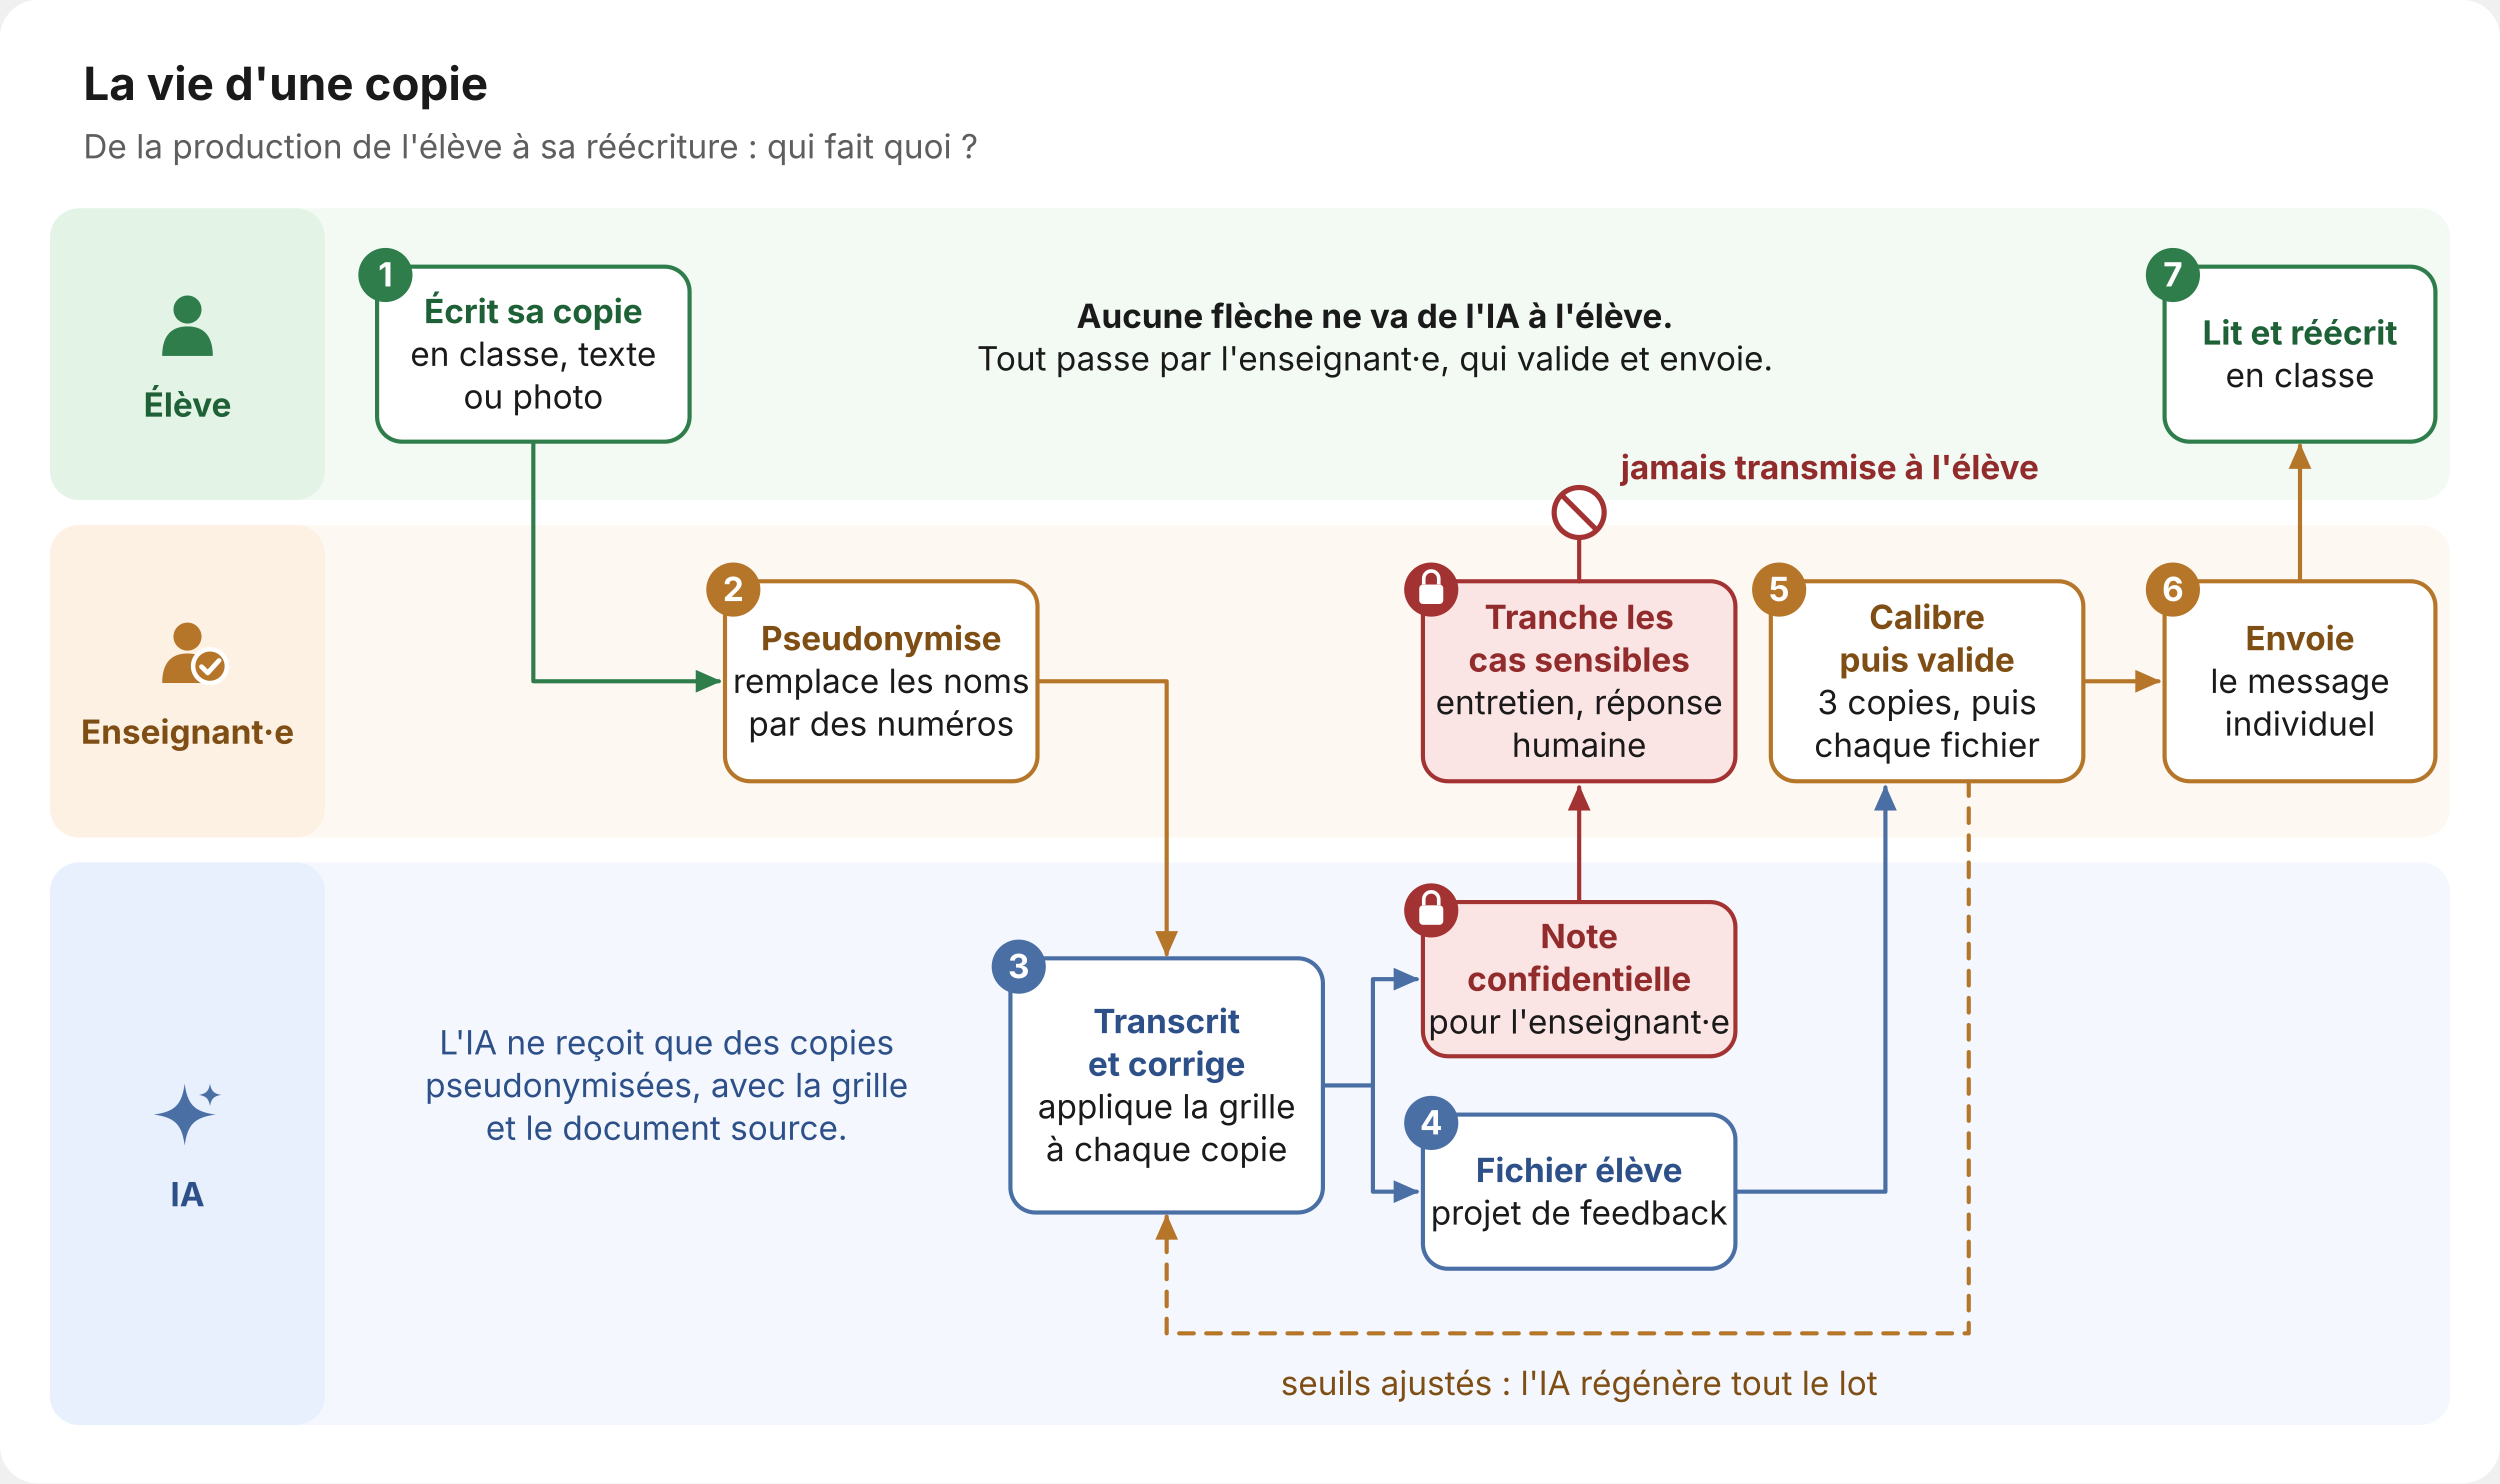
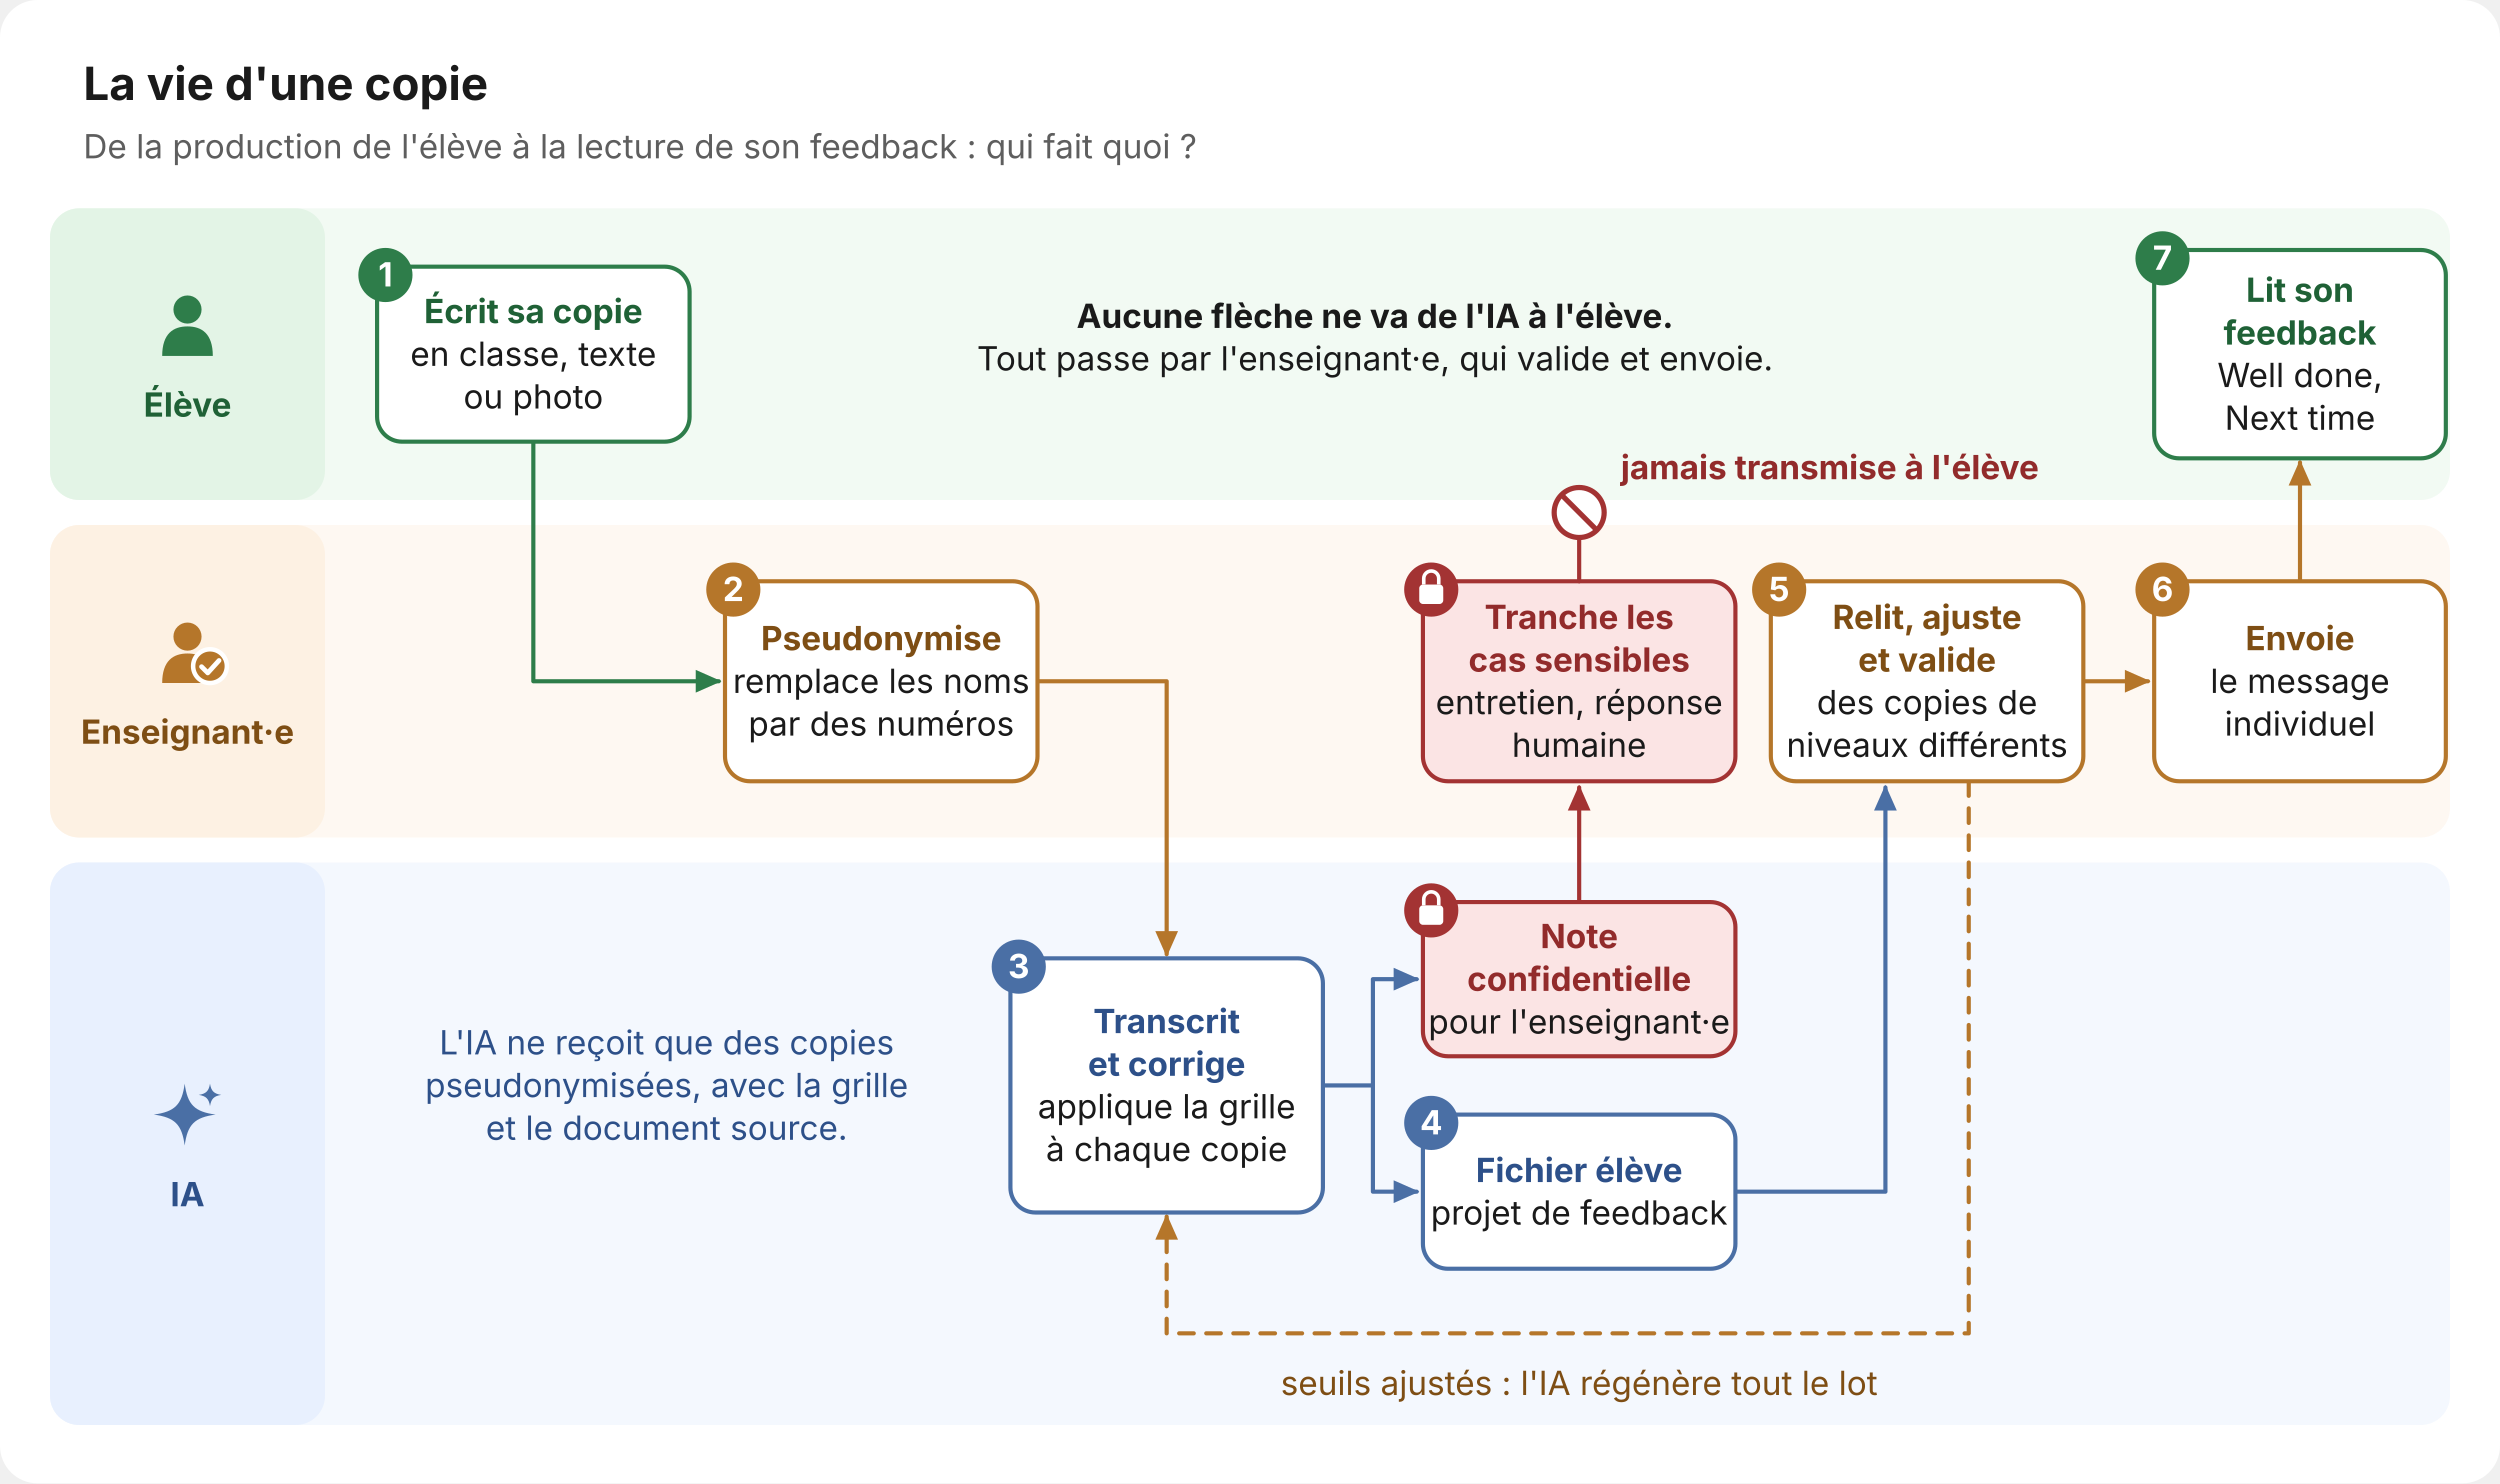
<svg xmlns="http://www.w3.org/2000/svg" viewBox="0 0 1200 712" width="1200" height="712" role="img" aria-labelledby="t d" font-family="'Inter','Segoe UI',system-ui,-apple-system,Roboto,'Helvetica Neue',Arial,sans-serif">
  <defs>
    <marker id="ah-ens" viewBox="0 0 10 10" refX="8.5" refY="5" markerWidth="6.5" markerHeight="6.5" orient="auto-start-reverse">
      <path d="M0,0.8 L9.5,5 L0,9.2 z" fill="#B5762A" />
    </marker>
    <marker id="ah-ia" viewBox="0 0 10 10" refX="8.5" refY="5" markerWidth="6.5" markerHeight="6.5" orient="auto-start-reverse">
      <path d="M0,0.8 L9.5,5 L0,9.2 z" fill="#4A6FA5" />
    </marker>
    <marker id="ah-el" viewBox="0 0 10 10" refX="8.5" refY="5" markerWidth="6.5" markerHeight="6.5" orient="auto-start-reverse">
      <path d="M0,0.8 L9.5,5 L0,9.2 z" fill="#2E7D4A" />
    </marker>
    <marker id="ah-conf" viewBox="0 0 10 10" refX="8.5" refY="5" markerWidth="6.5" markerHeight="6.5" orient="auto-start-reverse">
      <path d="M0,0.8 L9.5,5 L0,9.2 z" fill="#A33333" />
    </marker>
    <marker id="ah-line" viewBox="0 0 10 10" refX="8.5" refY="5" markerWidth="6.5" markerHeight="6.5" orient="auto-start-reverse">
      <path d="M0,0.8 L9.5,5 L0,9.2 z" fill="#8A8A8A" />
    </marker>
    <marker id="ah-ink" viewBox="0 0 10 10" refX="8.5" refY="5" markerWidth="6.5" markerHeight="6.5" orient="auto-start-reverse">
      <path d="M0,0.8 L9.5,5 L0,9.2 z" fill="#1A1A1A" />
    </marker>
    <filter id="shadow" x="-10%" y="-10%" width="120%" height="130%">
      <feDropShadow dx="0" dy="3" stdDeviation="6" flood-color="#000" flood-opacity="0.12" />
    </filter>
  </defs>
  <rect width="1200" height="712" rx="18" fill="#FFFFFF" />
  <text x="40" y="48" text-anchor="start" font-size="22" font-weight="700" fill="#1A1A1A">La vie d'une copie</text>
-   <text x="40" y="76" text-anchor="start" font-size="16" font-weight="400" fill="#5E5E5E">De la production de l'élève à sa réécriture : qui fait quoi ?</text>
+   <text x="40" y="76" text-anchor="start" font-size="16" font-weight="400" fill="#5E5E5E">De la production de l'élève à la lecture de son feedback : qui fait quoi ?</text>
  <rect x="24" y="100" width="1152" height="140" rx="14" fill="#E3F4E6" stroke="none" stroke-width="2" fill-opacity="0.45" />
  <rect x="24" y="100" width="132" height="140" rx="14" fill="#E3F4E6" stroke="none" stroke-width="2" />
  <g transform="translate(90 156) scale(1.35)">
    <circle cx="0" cy="-5.5" r="5" fill="#2E7D4A" />
    <path d="M-9,11 C-9,3 -5,0.5 0,0.5 C5,0.5 9,3 9,11 Z" fill="#2E7D4A" />
  </g>
  <text x="90" y="200" text-anchor="middle" font-size="16" font-weight="700" fill="#1F6136">Élève</text>
  <rect x="24" y="252" width="1152" height="150" rx="14" fill="#FDF1E3" stroke="none" stroke-width="2" fill-opacity="0.45" />
  <rect x="24" y="252" width="132" height="150" rx="14" fill="#FDF1E3" stroke="none" stroke-width="2" />
  <g transform="translate(90 313) scale(1.35)">
    <circle cx="0" cy="-5.5" r="5" fill="#B5762A" />
    <path d="M-9,11 C-9,3 -5,0.5 0,0.5 C5,0.5 9,3 9,11 Z" fill="#B5762A" />
  </g>
  <g transform="translate(100.8 319.75) scale(1.35)">
    <circle r="6" fill="#B5762A" stroke="#fff" stroke-width="1.6" />
    <path d="M-3,0.2 L-0.8,2.4 L3.2,-2" fill="none" stroke="#fff" stroke-width="1.7" stroke-linecap="round" stroke-linejoin="round" />
  </g>
  <text x="90" y="357" text-anchor="middle" font-size="16" font-weight="700" fill="#7E4E14">Enseignant·e</text>
  <rect x="24" y="414" width="1152" height="270" rx="14" fill="#E8F0FE" stroke="none" stroke-width="2" fill-opacity="0.45" />
  <rect x="24" y="414" width="132" height="270" rx="14" fill="#E8F0FE" stroke="none" stroke-width="2" />
  <g transform="translate(90 535) scale(1.35)">
    <path d="M-1,-11 C0,-3.5 2.5,-1 10,0 C2.5,1 0,3.5 -1,11 C-2,3.5 -4.5,1 -12,0 C-4.5,-1 -2,-3.5 -1,-11 Z" fill="#4A6FA5" />
    <path d="M8,-11 C8.4,-8.4 9.4,-7.4 12,-7 C9.4,-6.6 8.4,-5.6 8,-3 C7.6,-5.6 6.6,-6.6 4,-7 C6.6,-7.4 7.6,-8.4 8,-11 Z" fill="#4A6FA5" />
  </g>
  <text x="90" y="579" text-anchor="middle" font-size="16" font-weight="700" fill="#2D5089">IA</text>
  <path d="M256,212 V327 H345" fill="none" stroke="#2E7D4A" stroke-width="2" stroke-linecap="round" stroke-linejoin="round" marker-end="url(#ah-el)" />
  <path d="M498,327 H560 V458" fill="none" stroke="#B5762A" stroke-width="2" stroke-linecap="round" stroke-linejoin="round" marker-end="url(#ah-ens)" />
  <path d="M635,521 H659 V470 H680" fill="none" stroke="#4A6FA5" stroke-width="2" stroke-linecap="round" stroke-linejoin="round" marker-end="url(#ah-ia)" />
  <path d="M659,521 V572 H680" fill="none" stroke="#4A6FA5" stroke-width="2" stroke-linecap="round" stroke-linejoin="round" marker-end="url(#ah-ia)" />
  <path d="M758,433 V378" fill="none" stroke="#A33333" stroke-width="2" stroke-linecap="round" stroke-linejoin="round" marker-end="url(#ah-conf)" />
  <path d="M833,572 H905 V378" fill="none" stroke="#4A6FA5" stroke-width="2" stroke-linecap="round" stroke-linejoin="round" marker-end="url(#ah-ia)" />
  <path d="M945,375 V640 H560 V584" fill="none" stroke="#B5762A" stroke-width="2" stroke-linecap="round" stroke-linejoin="round" stroke-dasharray="7 6" marker-end="url(#ah-ens)" />
-   <path d="M1000,327 H1036" fill="none" stroke="#B5762A" stroke-width="2" stroke-linecap="round" stroke-linejoin="round" marker-end="url(#ah-ens)" />
-   <path d="M1104,279 V214" fill="none" stroke="#B5762A" stroke-width="2" stroke-linecap="round" stroke-linejoin="round" marker-end="url(#ah-ens)" />
+   <path d="M1000,327 H1031" fill="none" stroke="#B5762A" stroke-width="2" stroke-linecap="round" stroke-linejoin="round" marker-end="url(#ah-ens)" />
+   <path d="M1104,279 V222" fill="none" stroke="#B5762A" stroke-width="2" stroke-linecap="round" stroke-linejoin="round" marker-end="url(#ah-ens)" />
  <text x="758" y="669.6" text-anchor="middle" font-size="16" font-weight="400" fill="#7E4E14">seuils ajustés : l'IA régénère tout le lot</text>
  <rect x="181" y="128" width="150" height="84" rx="12" fill="#fff" stroke="#2E7D4A" stroke-width="2" />
  <text x="256" y="155.1" text-anchor="middle" font-size="16" font-weight="700" fill="#1F6136">Écrit sa copie</text>
  <text x="256" y="175.6" text-anchor="middle" font-size="16" font-weight="400" fill="#1A1A1A">en classe, texte</text>
  <text x="256" y="196.1" text-anchor="middle" font-size="16" font-weight="400" fill="#1A1A1A">ou photo</text>
  <rect x="348" y="279" width="150" height="96" rx="12" fill="#fff" stroke="#B5762A" stroke-width="2" />
  <text x="423" y="312.1" text-anchor="middle" font-size="16" font-weight="700" fill="#7E4E14">Pseudonymise</text>
  <text x="423" y="332.6" text-anchor="middle" font-size="16" font-weight="400" fill="#1A1A1A">remplace les noms</text>
  <text x="423" y="353.1" text-anchor="middle" font-size="16" font-weight="400" fill="#1A1A1A">par des numéros</text>
  <rect x="485" y="460" width="150" height="122" rx="12" fill="#fff" stroke="#4A6FA5" stroke-width="2" />
  <text x="560" y="495.9" text-anchor="middle" font-size="16" font-weight="700" fill="#2D5089">Transcrit</text>
  <text x="560" y="516.4" text-anchor="middle" font-size="16" font-weight="700" fill="#2D5089">et corrige</text>
  <text x="560" y="536.8" text-anchor="middle" font-size="16" font-weight="400" fill="#1A1A1A">applique la grille</text>
  <text x="560" y="557.3" text-anchor="middle" font-size="16" font-weight="400" fill="#1A1A1A">à chaque copie</text>
  <rect x="683" y="433" width="150" height="74" rx="12" fill="#FBE4E4" stroke="#A33333" stroke-width="2" />
  <text x="758" y="455.1" text-anchor="middle" font-size="16" font-weight="700" fill="#922B2B">Note</text>
  <text x="758" y="475.6" text-anchor="middle" font-size="16" font-weight="700" fill="#922B2B">confidentielle</text>
  <text x="758" y="496.1" text-anchor="middle" font-size="16" font-weight="400" fill="#1A1A1A">pour l'enseignant·e</text>
  <rect x="683" y="535" width="150" height="74" rx="12" fill="#fff" stroke="#4A6FA5" stroke-width="2" />
  <text x="758" y="567.4" text-anchor="middle" font-size="16" font-weight="700" fill="#2D5089">Fichier élève</text>
  <text x="758" y="587.8" text-anchor="middle" font-size="16" font-weight="400" fill="#1A1A1A">projet de feedback</text>
  <rect x="683" y="279" width="150" height="96" rx="12" fill="#FBE4E4" stroke="#A33333" stroke-width="2" />
  <text x="758" y="301.9" text-anchor="middle" font-size="16" font-weight="700" fill="#922B2B">Tranche les</text>
  <text x="758" y="322.4" text-anchor="middle" font-size="16" font-weight="700" fill="#922B2B">cas sensibles</text>
  <text x="758" y="342.8" text-anchor="middle" font-size="16" font-weight="400" fill="#1A1A1A">entretien, réponse</text>
  <text x="758" y="363.3" text-anchor="middle" font-size="16" font-weight="400" fill="#1A1A1A">humaine</text>
  <rect x="850" y="279" width="150" height="96" rx="12" fill="#fff" stroke="#B5762A" stroke-width="2" />
-   <text x="925" y="301.9" text-anchor="middle" font-size="16" font-weight="700" fill="#7E4E14">Calibre</text>
-   <text x="925" y="322.4" text-anchor="middle" font-size="16" font-weight="700" fill="#7E4E14">puis valide</text>
-   <text x="925" y="342.8" text-anchor="middle" font-size="16" font-weight="400" fill="#1A1A1A">3 copies, puis</text>
-   <text x="925" y="363.3" text-anchor="middle" font-size="16" font-weight="400" fill="#1A1A1A">chaque fichier</text>
-   <rect x="1039" y="279" width="130" height="96" rx="12" fill="#fff" stroke="#B5762A" stroke-width="2" />
+   <text x="925" y="301.9" text-anchor="middle" font-size="16" font-weight="700" fill="#7E4E14">Relit, ajuste</text>
+   <text x="925" y="322.4" text-anchor="middle" font-size="16" font-weight="700" fill="#7E4E14">et valide</text>
+   <text x="925" y="342.8" text-anchor="middle" font-size="16" font-weight="400" fill="#1A1A1A">des copies de</text>
+   <text x="925" y="363.3" text-anchor="middle" font-size="16" font-weight="400" fill="#1A1A1A">niveaux différents</text>
+   <rect x="1034" y="279" width="140" height="96" rx="12" fill="#fff" stroke="#B5762A" stroke-width="2" />
  <text x="1104" y="312.1" text-anchor="middle" font-size="16" font-weight="700" fill="#7E4E14">Envoie</text>
  <text x="1104" y="332.6" text-anchor="middle" font-size="16" font-weight="400" fill="#1A1A1A">le message</text>
  <text x="1104" y="353.1" text-anchor="middle" font-size="16" font-weight="400" fill="#1A1A1A">individuel</text>
-   <rect x="1039" y="128" width="130" height="84" rx="12" fill="#fff" stroke="#2E7D4A" stroke-width="2" />
-   <text x="1104" y="165.4" text-anchor="middle" font-size="16" font-weight="700" fill="#1F6136">Lit et réécrit</text>
-   <text x="1104" y="185.8" text-anchor="middle" font-size="16" font-weight="400" fill="#1A1A1A">en classe</text>
+   <rect x="1034" y="120" width="140" height="100" rx="12" fill="#fff" stroke="#2E7D4A" stroke-width="2" />
+   <text x="1104" y="144.9" text-anchor="middle" font-size="16" font-weight="700" fill="#1F6136">Lit son</text>
+   <text x="1104" y="165.4" text-anchor="middle" font-size="16" font-weight="700" fill="#1F6136">feedback</text>
+   <text x="1104" y="185.8" text-anchor="middle" font-size="16" font-weight="400" fill="#1A1A1A">Well done,</text>
+   <text x="1104" y="206.3" text-anchor="middle" font-size="16" font-weight="400" fill="#1A1A1A">Next time</text>
  <circle cx="185" cy="132" r="13" fill="#2E7D4A" />
  <text x="185" y="137.5" text-anchor="middle" font-size="16" font-weight="700" fill="#fff">1</text>
  <circle cx="352" cy="283" r="13" fill="#B5762A" />
  <text x="352" y="288.5" text-anchor="middle" font-size="16" font-weight="700" fill="#fff">2</text>
  <circle cx="489" cy="464" r="13" fill="#4A6FA5" />
  <text x="489" y="469.5" text-anchor="middle" font-size="16" font-weight="700" fill="#fff">3</text>
  <circle cx="687" cy="539" r="13" fill="#4A6FA5" />
  <text x="687" y="544.5" text-anchor="middle" font-size="16" font-weight="700" fill="#fff">4</text>
  <circle cx="854" cy="283" r="13" fill="#B5762A" />
  <text x="854" y="288.5" text-anchor="middle" font-size="16" font-weight="700" fill="#fff">5</text>
-   <circle cx="1043" cy="283" r="13" fill="#B5762A" />
-   <text x="1043" y="288.5" text-anchor="middle" font-size="16" font-weight="700" fill="#fff">6</text>
-   <circle cx="1043" cy="132" r="13" fill="#2E7D4A" />
-   <text x="1043" y="137.5" text-anchor="middle" font-size="16" font-weight="700" fill="#fff">7</text>
+   <circle cx="1038" cy="283" r="13" fill="#B5762A" />
+   <text x="1038" y="288.5" text-anchor="middle" font-size="16" font-weight="700" fill="#fff">6</text>
+   <circle cx="1038" cy="124" r="13" fill="#2E7D4A" />
+   <text x="1038" y="129.5" text-anchor="middle" font-size="16" font-weight="700" fill="#fff">7</text>
  <circle cx="687" cy="437" r="13" fill="#A33333" />
  <g transform="translate(687 436) scale(0.72)">
    <path d="M-5,-2 V-6 a5,5 0 0 1 10,0 V-2" fill="none" stroke="#fff" stroke-width="2.4" />
    <rect x="-8" y="-2" width="16" height="13" rx="2.5" fill="#fff" />
    <circle cx="0" cy="4" r="1.8" fill="#fff" />
  </g>
  <circle cx="687" cy="283" r="13" fill="#A33333" />
  <g transform="translate(687 282) scale(0.72)">
    <path d="M-5,-2 V-6 a5,5 0 0 1 10,0 V-2" fill="none" stroke="#fff" stroke-width="2.4" />
    <rect x="-8" y="-2" width="16" height="13" rx="2.5" fill="#fff" />
    <circle cx="0" cy="4" r="1.8" fill="#fff" />
  </g>
  <path d="M758,279 V258" fill="none" stroke="#A33333" stroke-width="2" stroke-linecap="round" stroke-linejoin="round" />
  <circle cx="758" cy="246" r="12" fill="#fff" stroke="#A33333" stroke-width="2.5" />
  <path d="M750,238 L766,254" stroke="#A33333" stroke-width="2.5" />
  <text x="778" y="230" text-anchor="start" font-size="16" font-weight="700" fill="#922B2B">jamais transmise à l'élève</text>
  <text x="320" y="506.1" text-anchor="middle" font-size="16" font-weight="400" fill="#2D5089">L'IA ne reçoit que des copies</text>
  <text x="320" y="526.6" text-anchor="middle" font-size="16" font-weight="400" fill="#2D5089">pseudonymisées, avec la grille</text>
  <text x="320" y="547.1" text-anchor="middle" font-size="16" font-weight="400" fill="#2D5089">et le document source.</text>
  <text x="660" y="157.4" text-anchor="middle" font-size="16" font-weight="700" fill="#1A1A1A">Aucune flèche ne va de l'IA à l'élève.</text>
  <text x="660" y="177.8" text-anchor="middle" font-size="16" font-weight="400" fill="#1A1A1A">Tout passe par l'enseignant·e, qui valide et envoie.</text>
</svg>
